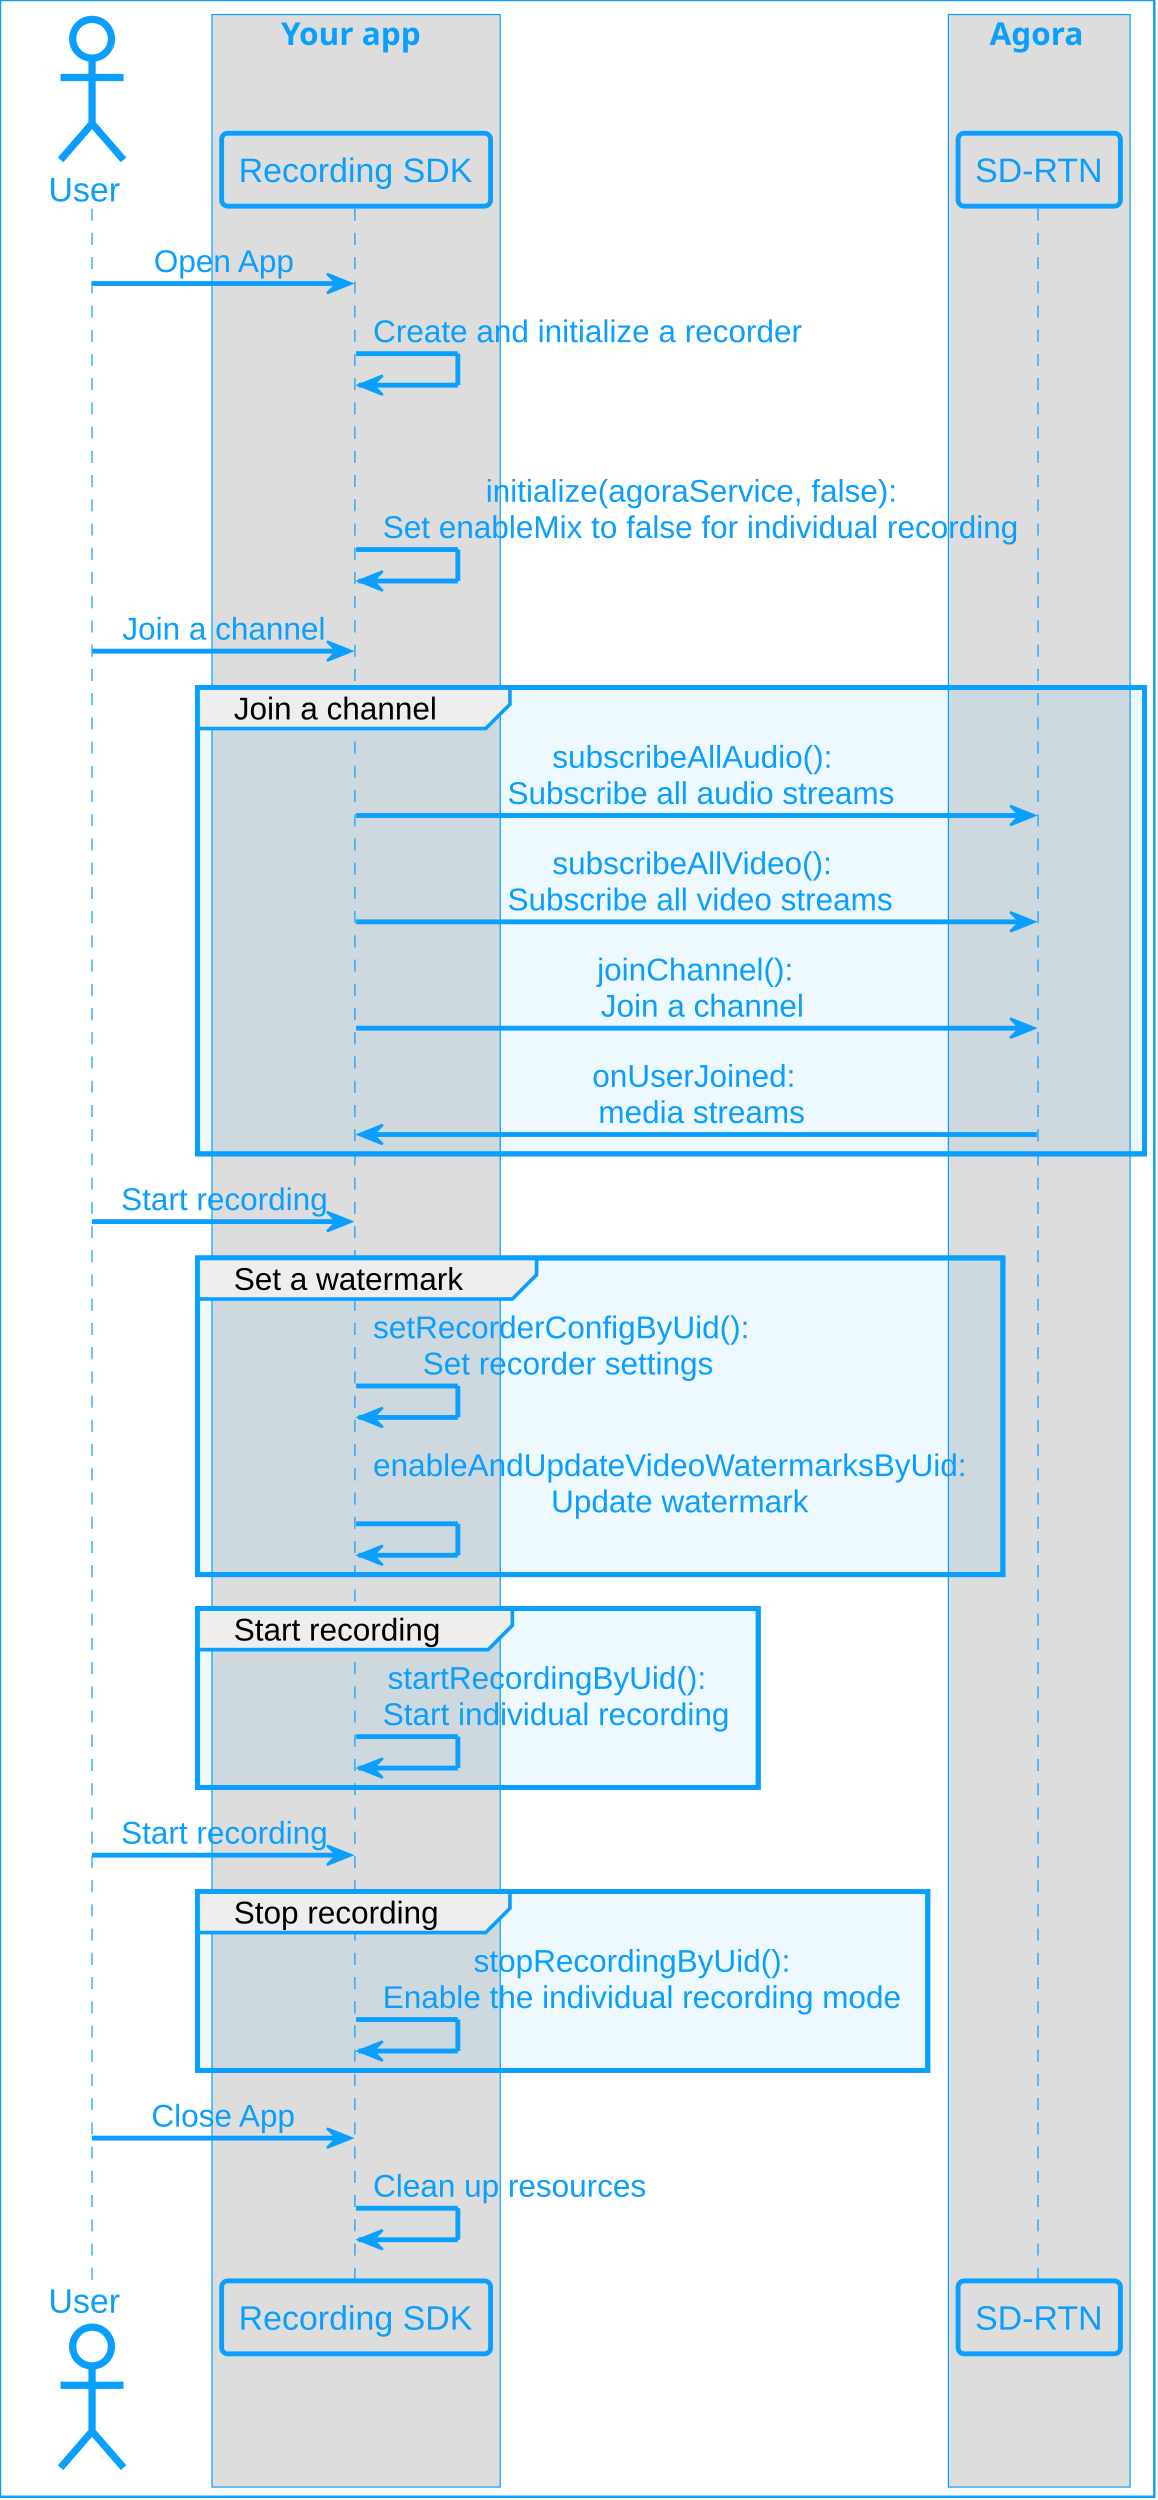
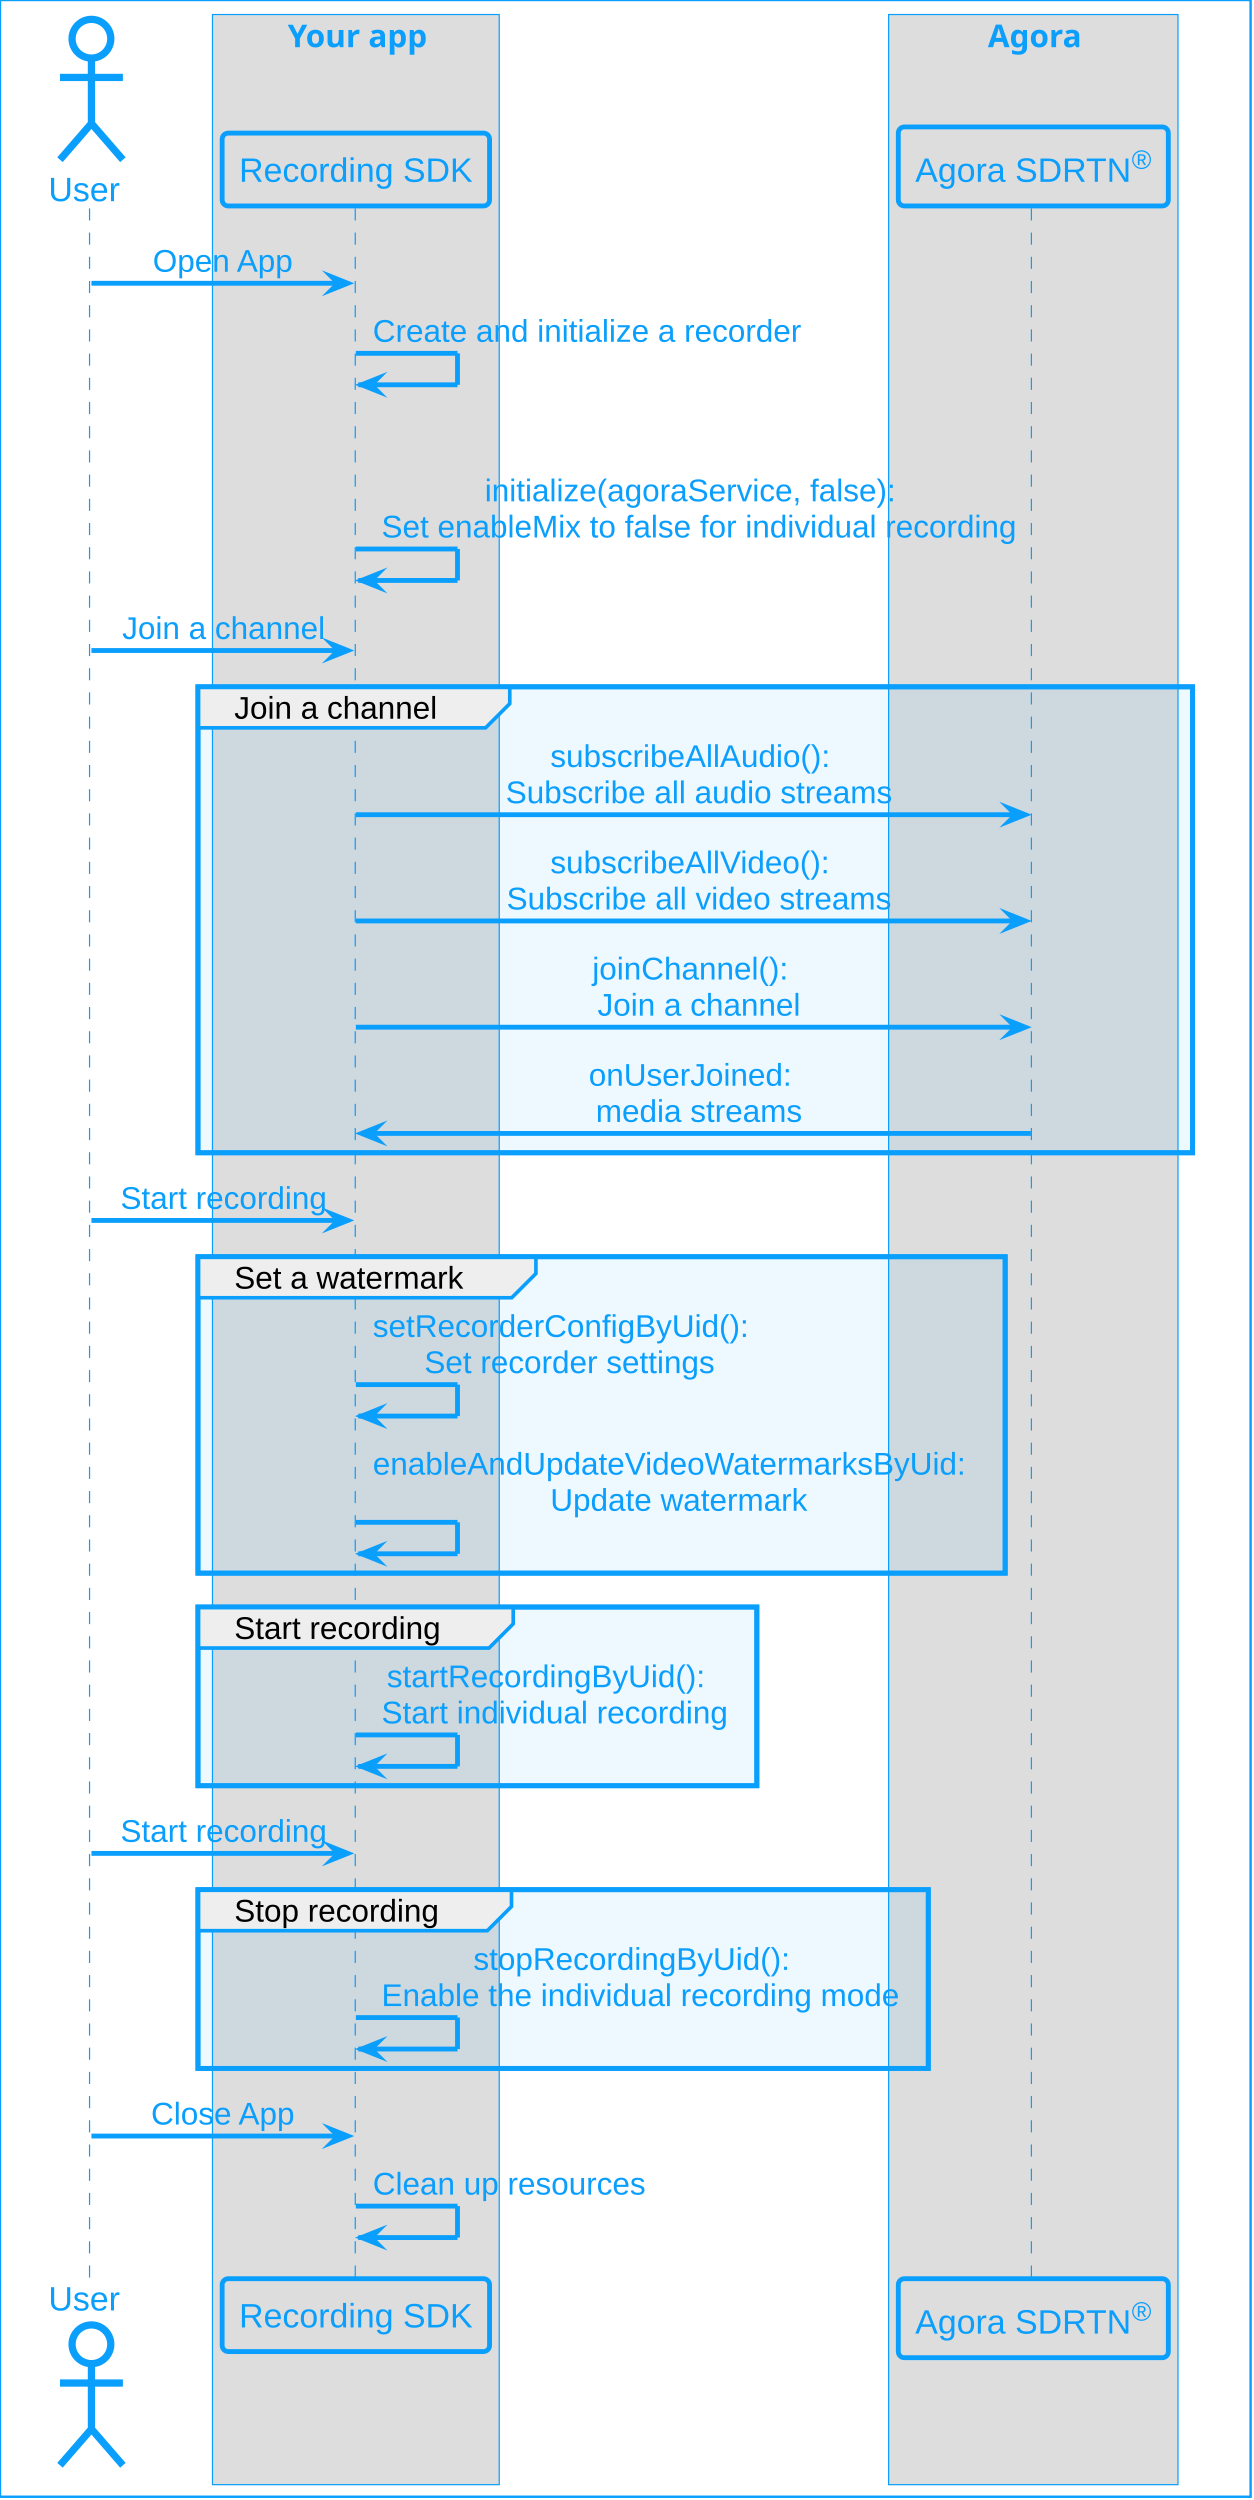
- <svg xmlns="http://www.w3.org/2000/svg" contentStyleType="text/css" height="1032px" preserveAspectRatio="none" style="width:478px;height:1032px;" version="1.1" viewBox="0 0 478 1032" width="478px" zoomAndPan="magnify">
+ <svg xmlns="http://www.w3.org/2000/svg" contentStyleType="text/css" data-diagram-type="SEQUENCE" height="1033px" preserveAspectRatio="none" style="width:518px;height:1033px;" version="1.1" viewBox="0 0 518 1033" width="518px" zoomAndPan="magnify">
  <defs />
  <g>
-     <rect fill="none" height="1030.659" style="stroke:#0A9EFD;stroke-width:1.0;" width="476.5" x="0" y="0" />
-     <rect fill="#999999" fill-opacity="0.333" height="1020.659" style="stroke:#0A9EFD;stroke-width:0.5;" width="119" x="87.5" y="6" />
-     <text fill="#0A9EFD" font-family="sans-serif" font-size="13" font-weight="bold" lengthAdjust="spacing" textLength="62" x="116" y="18.568">Your app</text>
-     <rect fill="#999999" fill-opacity="0.333" height="1020.659" style="stroke:#0A9EFD;stroke-width:0.5;" width="75" x="391.5" y="6" />
-     <text fill="#0A9EFD" font-family="sans-serif" font-size="13" font-weight="bold" lengthAdjust="spacing" textLength="41" x="408.5" y="18.568">Agora</text>
-     <rect fill="#0A9EFD" fill-opacity="0.067" height="192.539" style="stroke:#0A9EFD;stroke-width:2.0;" width="391" x="81.5" y="283.791" />
-     <rect fill="#0A9EFD" fill-opacity="0.067" height="130.744" style="stroke:#0A9EFD;stroke-width:2.0;" width="332.5" x="81.5" y="519.278" />
-     <rect fill="#0A9EFD" fill-opacity="0.067" height="73.846" style="stroke:#0A9EFD;stroke-width:2.0;" width="231.5" x="81.5" y="664.022" />
-     <rect fill="#0A9EFD" fill-opacity="0.067" height="73.846" style="stroke:#0A9EFD;stroke-width:2.0;" width="301.5" x="81.5" y="780.817" />
-     <line style="stroke:#0A9EFD;stroke-width:0.5;stroke-dasharray:5.0,5.0;" x1="38" x2="38" y1="86.099" y2="942.561" />
-     <line style="stroke:#0A9EFD;stroke-width:0.5;stroke-dasharray:5.0,5.0;" x1="146.5" x2="146.5" y1="86.099" y2="942.561" />
-     <line style="stroke:#0A9EFD;stroke-width:0.5;stroke-dasharray:5.0,5.0;" x1="428.5" x2="428.5" y1="86.099" y2="942.561" />
-     <text fill="#0A9EFD" font-family="Arial" font-size="14" lengthAdjust="spacing" textLength="30" x="20" y="83.132">User</text>
-     <ellipse cx="38" cy="16" fill="none" rx="8" ry="8" style="stroke:#0A9EFD;stroke-width:3.0;" />
-     <path d="M38,24 L38,51 M25,32 L51,32 M38,51 L25,66 M38,51 L51,66 " fill="none" style="stroke:#0A9EFD;stroke-width:3.0;" />
-     <text fill="#0A9EFD" font-family="Arial" font-size="14" lengthAdjust="spacing" textLength="30" x="20" y="954.692">User</text>
-     <ellipse cx="38" cy="968.659" fill="none" rx="8" ry="8" style="stroke:#0A9EFD;stroke-width:3.0;" />
-     <path d="M38,976.659 L38,1003.659 M25,984.659 L51,984.659 M38,1003.659 L25,1018.659 M38,1003.659 L51,1018.659 " fill="none" style="stroke:#0A9EFD;stroke-width:3.0;" />
-     <rect fill="none" height="30.099" rx="2.5" ry="2.5" style="stroke:#0A9EFD;stroke-width:2.0;" width="111" x="91.5" y="55" />
-     <text fill="#0A9EFD" font-family="Arial" font-size="14" lengthAdjust="spacing" textLength="97" x="98.5" y="75.132">Recording SDK</text>
-     <rect fill="none" height="30.099" rx="2.5" ry="2.5" style="stroke:#0A9EFD;stroke-width:2.0;" width="111" x="91.5" y="941.561" />
-     <text fill="#0A9EFD" font-family="Arial" font-size="14" lengthAdjust="spacing" textLength="97" x="98.5" y="961.692">Recording SDK</text>
-     <rect fill="none" height="30.099" rx="2.5" ry="2.5" style="stroke:#0A9EFD;stroke-width:2.0;" width="67" x="395.5" y="55" />
-     <text fill="#0A9EFD" font-family="Arial" font-size="14" lengthAdjust="spacing" textLength="53" x="402.5" y="75.132">SD-RTN</text>
-     <rect fill="none" height="30.099" rx="2.5" ry="2.5" style="stroke:#0A9EFD;stroke-width:2.0;" width="67" x="395.5" y="941.561" />
-     <text fill="#0A9EFD" font-family="Arial" font-size="14" lengthAdjust="spacing" textLength="53" x="402.5" y="961.692">SD-RTN</text>
-     <polygon fill="#0A9EFD" points="135,113.047,145,117.047,135,121.047,139,117.047" style="stroke:#0A9EFD;stroke-width:1.0;" />
-     <line style="stroke:#0A9EFD;stroke-width:2.0;" x1="38" x2="141" y1="117.047" y2="117.047" />
-     <text fill="#0A9EFD" font-family="Arial" font-size="13" lengthAdjust="spacing" textLength="58" x="63.5" y="112.293">Open App</text>
-     <line style="stroke:#0A9EFD;stroke-width:2.0;" x1="147" x2="189" y1="145.996" y2="145.996" />
-     <line style="stroke:#0A9EFD;stroke-width:2.0;" x1="189" x2="189" y1="145.996" y2="158.996" />
-     <line style="stroke:#0A9EFD;stroke-width:2.0;" x1="148" x2="189" y1="158.996" y2="158.996" />
-     <polygon fill="#0A9EFD" points="158,154.996,148,158.996,158,162.996,154,158.996" style="stroke:#0A9EFD;stroke-width:1.0;" />
-     <text fill="#0A9EFD" font-family="Arial" font-size="13" lengthAdjust="spacing" textLength="176" x="154" y="141.241">Create and initialize a recorder</text>
-     <line style="stroke:#0A9EFD;stroke-width:2.0;" x1="147" x2="189" y1="226.842" y2="226.842" />
-     <line style="stroke:#0A9EFD;stroke-width:2.0;" x1="189" x2="189" y1="226.842" y2="239.842" />
-     <line style="stroke:#0A9EFD;stroke-width:2.0;" x1="148" x2="189" y1="239.842" y2="239.842" />
-     <polygon fill="#0A9EFD" points="158,235.842,148,239.842,158,243.842,154,239.842" style="stroke:#0A9EFD;stroke-width:1.0;" />
-     <text fill="#0A9EFD" font-family="Arial" font-size="13" lengthAdjust="spacing" textLength="171" x="200.5" y="207.139">initialize(agoraService, false):</text>
-     <text fill="#0A9EFD" font-family="Arial" font-size="13" lengthAdjust="spacing" textLength="264" x="158" y="222.087">Set enableMix to false for individual recording</text>
-     <polygon fill="#0A9EFD" points="135,264.791,145,268.791,135,272.791,139,268.791" style="stroke:#0A9EFD;stroke-width:1.0;" />
-     <line style="stroke:#0A9EFD;stroke-width:2.0;" x1="38" x2="141" y1="268.791" y2="268.791" />
-     <text fill="#0A9EFD" font-family="Arial" font-size="13" lengthAdjust="spacing" textLength="84" x="50.5" y="264.036">Join a channel</text>
-     <path d="M81.5,283.791 L210.5,283.791 L210.5,290.74 L200.5,300.74 L81.5,300.74 L81.5,283.791 " fill="#EEEEEE" style="stroke:#0A9EFD;stroke-width:1.5;" />
-     <rect fill="none" height="192.539" style="stroke:#0A9EFD;stroke-width:2.0;" width="391" x="81.5" y="283.791" />
-     <text fill="#000000" font-family="Arial" font-size="13" lengthAdjust="spacing" textLength="84" x="96.5" y="296.985">Join a channel</text>
-     <polygon fill="#0A9EFD" points="417,332.637,427,336.637,417,340.637,421,336.637" style="stroke:#0A9EFD;stroke-width:1.0;" />
-     <line style="stroke:#0A9EFD;stroke-width:2.0;" x1="147" x2="423" y1="336.637" y2="336.637" />
-     <text fill="#0A9EFD" font-family="Arial" font-size="13" lengthAdjust="spacing" textLength="116" x="228" y="316.934">subscribeAllAudio():</text>
-     <text fill="#0A9EFD" font-family="Arial" font-size="13" lengthAdjust="spacing" textLength="161" x="209.5" y="331.882">Subscribe all audio streams</text>
-     <polygon fill="#0A9EFD" points="417,376.535,427,380.535,417,384.535,421,380.535" style="stroke:#0A9EFD;stroke-width:1.0;" />
-     <line style="stroke:#0A9EFD;stroke-width:2.0;" x1="147" x2="423" y1="380.535" y2="380.535" />
-     <text fill="#0A9EFD" font-family="Arial" font-size="13" lengthAdjust="spacing" textLength="116" x="228" y="360.831">subscribeAllVideo():</text>
-     <text fill="#0A9EFD" font-family="Arial" font-size="13" lengthAdjust="spacing" textLength="161" x="209.5" y="375.78">Subscribe all video streams</text>
-     <polygon fill="#0A9EFD" points="417,420.432,427,424.432,417,428.432,421,424.432" style="stroke:#0A9EFD;stroke-width:1.0;" />
-     <line style="stroke:#0A9EFD;stroke-width:2.0;" x1="147" x2="423" y1="424.432" y2="424.432" />
-     <text fill="#0A9EFD" font-family="Arial" font-size="13" lengthAdjust="spacing" textLength="79" x="246.5" y="404.728">joinChannel():</text>
-     <text fill="#0A9EFD" font-family="Arial" font-size="13" lengthAdjust="spacing" textLength="84" x="248" y="419.677">Join a channel</text>
-     <polygon fill="#0A9EFD" points="158,464.33,148,468.33,158,472.33,154,468.33" style="stroke:#0A9EFD;stroke-width:1.0;" />
-     <line style="stroke:#0A9EFD;stroke-width:2.0;" x1="152" x2="428" y1="468.33" y2="468.33" />
-     <text fill="#0A9EFD" font-family="Arial" font-size="13" lengthAdjust="spacing" textLength="83" x="244.5" y="448.626">onUserJoined:</text>
-     <text fill="#0A9EFD" font-family="Arial" font-size="13" lengthAdjust="spacing" textLength="86" x="247" y="463.575">media streams</text>
-     <polygon fill="#0A9EFD" points="135,500.278,145,504.278,135,508.278,139,504.278" style="stroke:#0A9EFD;stroke-width:1.0;" />
-     <line style="stroke:#0A9EFD;stroke-width:2.0;" x1="38" x2="141" y1="504.278" y2="504.278" />
-     <text fill="#0A9EFD" font-family="Arial" font-size="13" lengthAdjust="spacing" textLength="85" x="50" y="499.523">Start recording</text>
-     <path d="M81.5,519.278 L221.5,519.278 L221.5,526.227 L211.5,536.227 L81.5,536.227 L81.5,519.278 " fill="#EEEEEE" style="stroke:#0A9EFD;stroke-width:1.5;" />
-     <rect fill="none" height="130.744" style="stroke:#0A9EFD;stroke-width:2.0;" width="332.5" x="81.5" y="519.278" />
-     <text fill="#000000" font-family="Arial" font-size="13" lengthAdjust="spacing" textLength="95" x="96.5" y="532.472">Set a watermark</text>
-     <line style="stroke:#0A9EFD;stroke-width:2.0;" x1="147" x2="189" y1="572.125" y2="572.125" />
-     <line style="stroke:#0A9EFD;stroke-width:2.0;" x1="189" x2="189" y1="572.125" y2="585.125" />
-     <line style="stroke:#0A9EFD;stroke-width:2.0;" x1="148" x2="189" y1="585.125" y2="585.125" />
-     <polygon fill="#0A9EFD" points="158,581.125,148,585.125,158,589.125,154,585.125" style="stroke:#0A9EFD;stroke-width:1.0;" />
-     <text fill="#0A9EFD" font-family="Arial" font-size="13" lengthAdjust="spacing" textLength="154" x="154" y="552.421">setRecorderConfigByUid():</text>
-     <text fill="#0A9EFD" font-family="Arial" font-size="13" lengthAdjust="spacing" textLength="121" x="174.5" y="567.37">Set recorder settings</text>
-     <line style="stroke:#0A9EFD;stroke-width:2.0;" x1="147" x2="189" y1="629.022" y2="629.022" />
-     <line style="stroke:#0A9EFD;stroke-width:2.0;" x1="189" x2="189" y1="629.022" y2="642.022" />
-     <line style="stroke:#0A9EFD;stroke-width:2.0;" x1="148" x2="189" y1="642.022" y2="642.022" />
-     <polygon fill="#0A9EFD" points="158,638.022,148,642.022,158,646.022,154,642.022" style="stroke:#0A9EFD;stroke-width:1.0;" />
-     <text fill="#0A9EFD" font-family="Arial" font-size="13" lengthAdjust="spacing" textLength="244" x="154" y="609.318">enableAndUpdateVideoWatermarksByUid:</text>
-     <text fill="#0A9EFD" font-family="Arial" font-size="13" lengthAdjust="spacing" textLength="105" x="227.5" y="624.267">Update watermark</text>
-     <path d="M81.5,664.022 L211.5,664.022 L211.5,670.971 L201.5,680.971 L81.5,680.971 L81.5,664.022 " fill="#EEEEEE" style="stroke:#0A9EFD;stroke-width:1.5;" />
-     <rect fill="none" height="73.846" style="stroke:#0A9EFD;stroke-width:2.0;" width="231.5" x="81.5" y="664.022" />
-     <text fill="#000000" font-family="Arial" font-size="13" lengthAdjust="spacing" textLength="85" x="96.5" y="677.216">Start recording</text>
-     <line style="stroke:#0A9EFD;stroke-width:2.0;" x1="147" x2="189" y1="716.868" y2="716.868" />
-     <line style="stroke:#0A9EFD;stroke-width:2.0;" x1="189" x2="189" y1="716.868" y2="729.868" />
-     <line style="stroke:#0A9EFD;stroke-width:2.0;" x1="148" x2="189" y1="729.868" y2="729.868" />
-     <polygon fill="#0A9EFD" points="158,725.868,148,729.868,158,733.868,154,729.868" style="stroke:#0A9EFD;stroke-width:1.0;" />
-     <text fill="#0A9EFD" font-family="Arial" font-size="13" lengthAdjust="spacing" textLength="131" x="160" y="697.165">startRecordingByUid():</text>
-     <text fill="#0A9EFD" font-family="Arial" font-size="13" lengthAdjust="spacing" textLength="143" x="158" y="712.113">Start individual recording</text>
-     <polygon fill="#0A9EFD" points="135,761.817,145,765.817,135,769.817,139,765.817" style="stroke:#0A9EFD;stroke-width:1.0;" />
-     <line style="stroke:#0A9EFD;stroke-width:2.0;" x1="38" x2="141" y1="765.817" y2="765.817" />
-     <text fill="#0A9EFD" font-family="Arial" font-size="13" lengthAdjust="spacing" textLength="85" x="50" y="761.062">Start recording</text>
-     <path d="M81.5,780.817 L210.5,780.817 L210.5,787.766 L200.5,797.766 L81.5,797.766 L81.5,780.817 " fill="#EEEEEE" style="stroke:#0A9EFD;stroke-width:1.5;" />
-     <rect fill="none" height="73.846" style="stroke:#0A9EFD;stroke-width:2.0;" width="301.5" x="81.5" y="780.817" />
-     <text fill="#000000" font-family="Arial" font-size="13" lengthAdjust="spacing" textLength="84" x="96.5" y="794.011">Stop recording</text>
-     <line style="stroke:#0A9EFD;stroke-width:2.0;" x1="147" x2="189" y1="833.663" y2="833.663" />
-     <line style="stroke:#0A9EFD;stroke-width:2.0;" x1="189" x2="189" y1="833.663" y2="846.663" />
-     <line style="stroke:#0A9EFD;stroke-width:2.0;" x1="148" x2="189" y1="846.663" y2="846.663" />
-     <polygon fill="#0A9EFD" points="158,842.663,148,846.663,158,850.663,154,846.663" style="stroke:#0A9EFD;stroke-width:1.0;" />
-     <text fill="#0A9EFD" font-family="Arial" font-size="13" lengthAdjust="spacing" textLength="130" x="195.5" y="813.96">stopRecordingByUid():</text>
-     <text fill="#0A9EFD" font-family="Arial" font-size="13" lengthAdjust="spacing" textLength="213" x="158" y="828.908">Enable the individual recording mode</text>
-     <polygon fill="#0A9EFD" points="135,878.612,145,882.612,135,886.612,139,882.612" style="stroke:#0A9EFD;stroke-width:1.0;" />
-     <line style="stroke:#0A9EFD;stroke-width:2.0;" x1="38" x2="141" y1="882.612" y2="882.612" />
-     <text fill="#0A9EFD" font-family="Arial" font-size="13" lengthAdjust="spacing" textLength="60" x="62.5" y="877.857">Close App</text>
-     <line style="stroke:#0A9EFD;stroke-width:2.0;" x1="147" x2="189" y1="911.561" y2="911.561" />
-     <line style="stroke:#0A9EFD;stroke-width:2.0;" x1="189" x2="189" y1="911.561" y2="924.561" />
-     <line style="stroke:#0A9EFD;stroke-width:2.0;" x1="148" x2="189" y1="924.561" y2="924.561" />
-     <polygon fill="#0A9EFD" points="158,920.561,148,924.561,158,928.561,154,924.561" style="stroke:#0A9EFD;stroke-width:1.0;" />
-     <text fill="#0A9EFD" font-family="Arial" font-size="13" lengthAdjust="spacing" textLength="112" x="154" y="906.806">Clean up resources</text>
+     <rect fill="none" height="1031.659" style="stroke:#0A9EFD;stroke-width:1;" width="516.75" x="0" y="0" />
+     <rect fill="#999999" fill-opacity="0.333" height="1020.659" style="stroke:#0A9EFD;stroke-width:0.5;" width="118.489" x="87.796" y="6" />
+     <text fill="#0A9EFD" font-family="sans-serif" font-size="13" font-weight="700" lengthAdjust="spacing" textLength="56.335" x="118.873" y="19.495">Your app</text>
+     <rect fill="#999999" fill-opacity="0.333" height="1020.659" style="stroke:#0A9EFD;stroke-width:0.5;" width="119.574" x="367.176" y="6" />
+     <text fill="#0A9EFD" font-family="sans-serif" font-size="13" font-weight="700" lengthAdjust="spacing" textLength="37.559" x="408.184" y="19.495">Agora</text>
+     <rect fill="#0A9EFD" fill-opacity="0.067" height="192.539" style="stroke:#0A9EFD;stroke-width:2;" width="410.954" x="81.796" y="283.791" />
+     <rect fill="#0A9EFD" fill-opacity="0.067" height="130.744" style="stroke:#0A9EFD;stroke-width:2;" width="333.543" x="81.796" y="519.278" />
+     <rect fill="#0A9EFD" fill-opacity="0.067" height="73.846" style="stroke:#0A9EFD;stroke-width:2;" width="230.933" x="81.796" y="664.022" />
+     <rect fill="#0A9EFD" fill-opacity="0.067" height="73.846" style="stroke:#0A9EFD;stroke-width:2;" width="301.772" x="81.796" y="780.817" />
+     <g class="participant-lifeline" data-entity-uid="part1" data-qualified-name="USR" data-source-line="3" id="part1-lifeline">
+       <g>
+         <rect fill="#000000" fill-opacity="0" height="856.462" width="8" x="33.779" y="86.099" />
+         <line style="stroke:#0A9EFD;stroke-width:0.5;stroke-dasharray:5,5;" x1="37" x2="37" y1="86.099" y2="942.561" />
+       </g>
+     </g>
+     <g class="participant-lifeline" data-entity-uid="part2" data-qualified-name="APP" data-source-line="6" id="part2-lifeline">
+       <g>
+         <rect fill="#000000" fill-opacity="0" height="856.462" width="8" x="143.041" y="86.099" />
+         <line style="stroke:#0A9EFD;stroke-width:0.5;stroke-dasharray:5,5;" x1="146.796" x2="146.796" y1="86.099" y2="942.561" />
+       </g>
+     </g>
+     <g class="participant-lifeline" data-entity-uid="part3" data-qualified-name="API" data-source-line="10" id="part3-lifeline">
+       <g>
+         <rect fill="#000000" fill-opacity="0" height="856.462" width="8" x="422.963" y="86.099" />
+         <line style="stroke:#0A9EFD;stroke-width:0.5;stroke-dasharray:5,5;" x1="426.176" x2="426.176" y1="86.099" y2="942.561" />
+       </g>
+     </g>
+     <g class="participant participant-head" data-entity-uid="part1" data-qualified-name="USR" data-source-line="3" id="part1-head">
+       <text fill="#0A9EFD" font-family="Arial" font-size="14" lengthAdjust="spacing" textLength="29.559" x="20" y="83.132">User</text>
+       <ellipse cx="37.779" cy="16" fill="none" rx="8" ry="8" style="stroke:#0A9EFD;stroke-width:3;" />
+       <path d="M37.779,24 L37.779,51 M24.779,32 L50.779,32 M37.779,51 L24.779,66 M37.779,51 L50.779,66" fill="none" style="stroke:#0A9EFD;stroke-width:3;" />
+     </g>
+     <g class="participant participant-tail" data-entity-uid="part1" data-qualified-name="USR" data-source-line="3" id="part1-tail">
+       <text fill="#0A9EFD" font-family="Arial" font-size="14" lengthAdjust="spacing" textLength="29.559" x="20" y="954.692">User</text>
+       <ellipse cx="37.779" cy="968.659" fill="none" rx="8" ry="8" style="stroke:#0A9EFD;stroke-width:3;" />
+       <path d="M37.779,976.659 L37.779,1003.659 M24.779,984.659 L50.779,984.659 M37.779,1003.659 L24.779,1018.659 M37.779,1003.659 L50.779,1018.659" fill="none" style="stroke:#0A9EFD;stroke-width:3;" />
+     </g>
+     <g class="participant participant-head" data-entity-uid="part2" data-qualified-name="APP" data-source-line="6" id="part2-head">
+       <rect fill="none" height="30.099" rx="2.5" ry="2.5" style="stroke:#0A9EFD;stroke-width:2;" width="110.489" x="91.796" y="55" />
+       <text fill="#0A9EFD" font-family="Arial" font-size="14" lengthAdjust="spacing" textLength="96.489" x="98.796" y="75.132">Recording SDK</text>
+     </g>
+     <g class="participant participant-tail" data-entity-uid="part2" data-qualified-name="APP" data-source-line="6" id="part2-tail">
+       <rect fill="none" height="30.099" rx="2.5" ry="2.5" style="stroke:#0A9EFD;stroke-width:2;" width="110.489" x="91.796" y="941.561" />
+       <text fill="#0A9EFD" font-family="Arial" font-size="14" lengthAdjust="spacing" textLength="96.489" x="98.796" y="961.692">Recording SDK</text>
+     </g>
+     <g class="participant participant-head" data-entity-uid="part3" data-qualified-name="API" data-source-line="10" id="part3-head">
+       <rect fill="none" height="32.649" rx="2.5" ry="2.5" style="stroke:#0A9EFD;stroke-width:2;" width="111.574" x="371.176" y="52.45" />
+       <text fill="#0A9EFD" font-family="Arial" font-size="14" lengthAdjust="spacing" textLength="89.469" x="378.176" y="75.132">Agora SDRTN</text>
+       <text fill="#0A9EFD" font-family="Arial" font-size="11" lengthAdjust="spacing" textLength="8.105" x="467.645" y="69.768">®</text>
+     </g>
+     <g class="participant participant-tail" data-entity-uid="part3" data-qualified-name="API" data-source-line="10" id="part3-tail">
+       <rect fill="none" height="32.649" rx="2.5" ry="2.5" style="stroke:#0A9EFD;stroke-width:2;" width="111.574" x="371.176" y="941.561" />
+       <text fill="#0A9EFD" font-family="Arial" font-size="14" lengthAdjust="spacing" textLength="89.469" x="378.176" y="964.243">Agora SDRTN</text>
+       <text fill="#0A9EFD" font-family="Arial" font-size="11" lengthAdjust="spacing" textLength="8.105" x="467.645" y="958.878">®</text>
+     </g>
+     <g class="message" data-entity-1="part1" data-entity-2="part2" data-source-line="13" id="msg1">
+       <polygon fill="#0A9EFD" points="135.041,113.047,145.041,117.047,135.041,121.047,139.041,117.047" style="stroke:#0A9EFD;stroke-width:1;stroke-linejoin:miter;stroke-miterlimit:10;" />
+       <line style="stroke:#0A9EFD;stroke-width:2;" x1="37.779" x2="141.041" y1="117.047" y2="117.047" />
+       <text fill="#0A9EFD" font-family="Arial" font-size="13" lengthAdjust="spacing" textLength="58.544" x="63.138" y="112.293">Open App</text>
+     </g>
+     <g class="message" data-entity-1="part2" data-entity-2="part2" data-source-line="14" id="msg2">
+       <line style="stroke:#0A9EFD;stroke-width:2;" x1="147.041" x2="189.041" y1="145.996" y2="145.996" />
+       <line style="stroke:#0A9EFD;stroke-width:2;" x1="189.041" x2="189.041" y1="145.996" y2="158.996" />
+       <line style="stroke:#0A9EFD;stroke-width:2;" x1="148.041" x2="189.041" y1="158.996" y2="158.996" />
+       <polygon fill="#0A9EFD" points="158.041,154.996,148.041,158.996,158.041,162.996,154.041,158.996" style="stroke:#0A9EFD;stroke-width:1;stroke-linejoin:miter;stroke-miterlimit:10;" />
+       <text fill="#0A9EFD" font-family="Arial" font-size="13" lengthAdjust="spacing" textLength="177.036" x="154.041" y="141.241">Create and initialize a recorder</text>
+     </g>
+     <g class="message" data-entity-1="part2" data-entity-2="part2" data-source-line="17" id="msg3">
+       <line style="stroke:#0A9EFD;stroke-width:2;" x1="147.041" x2="189.041" y1="226.842" y2="226.842" />
+       <line style="stroke:#0A9EFD;stroke-width:2;" x1="189.041" x2="189.041" y1="226.842" y2="239.842" />
+       <line style="stroke:#0A9EFD;stroke-width:2;" x1="148.041" x2="189.041" y1="239.842" y2="239.842" />
+       <polygon fill="#0A9EFD" points="158.041,235.842,148.041,239.842,158.041,243.842,154.041,239.842" style="stroke:#0A9EFD;stroke-width:1;stroke-linejoin:miter;stroke-miterlimit:10;" />
+       <text fill="#0A9EFD" font-family="Arial" font-size="13" lengthAdjust="spacing" textLength="169.793" x="200.3" y="207.139">initialize(agoraService, false):</text>
+       <text fill="#0A9EFD" font-family="Arial" font-size="13" lengthAdjust="spacing" textLength="262.31" x="157.653" y="222.087">Set enableMix to false for individual recording</text>
+     </g>
+     <g class="message" data-entity-1="part1" data-entity-2="part2" data-source-line="18" id="msg4">
+       <polygon fill="#0A9EFD" points="135.041,264.791,145.041,268.791,135.041,272.791,139.041,268.791" style="stroke:#0A9EFD;stroke-width:1;stroke-linejoin:miter;stroke-miterlimit:10;" />
+       <line style="stroke:#0A9EFD;stroke-width:2;" x1="37.779" x2="141.041" y1="268.791" y2="268.791" />
+       <text fill="#0A9EFD" font-family="Arial" font-size="13" lengthAdjust="spacing" textLength="83.84" x="50.49" y="264.036">Join a channel</text>
+     </g>
+     <path d="M81.796,283.791 L210.636,283.791 L210.636,290.74 L200.636,300.74 L81.796,300.74 L81.796,283.791" fill="#EEEEEE" style="stroke:#0A9EFD;stroke-width:1.5;" />
+     <rect fill="none" height="192.539" style="stroke:#0A9EFD;stroke-width:2;" width="410.954" x="81.796" y="283.791" />
+     <text fill="#000000" font-family="Arial" font-size="13" lengthAdjust="spacing" textLength="83.84" x="96.796" y="296.985">Join a channel</text>
+     <g class="message" data-entity-1="part2" data-entity-2="part3" data-source-line="21" id="msg5">
+       <polygon fill="#0A9EFD" points="414.963,332.637,424.963,336.637,414.963,340.637,418.963,336.637" style="stroke:#0A9EFD;stroke-width:1;stroke-linejoin:miter;stroke-miterlimit:10;" />
+       <line style="stroke:#0A9EFD;stroke-width:2;" x1="147.041" x2="420.963" y1="336.637" y2="336.637" />
+       <text fill="#0A9EFD" font-family="Arial" font-size="13" lengthAdjust="spacing" textLength="115.603" x="227.394" y="316.934">subscribeAllAudio():</text>
+       <text fill="#0A9EFD" font-family="Arial" font-size="13" lengthAdjust="spacing" textLength="159.688" x="208.964" y="331.882">Subscribe all audio streams</text>
+     </g>
+     <g class="message" data-entity-1="part2" data-entity-2="part3" data-source-line="22" id="msg6">
+       <polygon fill="#0A9EFD" points="414.963,376.535,424.963,380.535,414.963,384.535,418.963,380.535" style="stroke:#0A9EFD;stroke-width:1;stroke-linejoin:miter;stroke-miterlimit:10;" />
+       <line style="stroke:#0A9EFD;stroke-width:2;" x1="147.041" x2="420.963" y1="380.535" y2="380.535" />
+       <text fill="#0A9EFD" font-family="Arial" font-size="13" lengthAdjust="spacing" textLength="115.603" x="227.394" y="360.831">subscribeAllVideo():</text>
+       <text fill="#0A9EFD" font-family="Arial" font-size="13" lengthAdjust="spacing" textLength="158.958" x="209.329" y="375.78">Subscribe all video streams</text>
+     </g>
+     <g class="message" data-entity-1="part2" data-entity-2="part3" data-source-line="23" id="msg7">
+       <polygon fill="#0A9EFD" points="414.963,420.432,424.963,424.432,414.963,428.432,418.963,424.432" style="stroke:#0A9EFD;stroke-width:1;stroke-linejoin:miter;stroke-miterlimit:10;" />
+       <line style="stroke:#0A9EFD;stroke-width:2;" x1="147.041" x2="420.963" y1="424.432" y2="424.432" />
+       <text fill="#0A9EFD" font-family="Arial" font-size="13" lengthAdjust="spacing" textLength="80.933" x="244.73" y="404.728">joinChannel():</text>
+       <text fill="#0A9EFD" font-family="Arial" font-size="13" lengthAdjust="spacing" textLength="83.84" x="246.888" y="419.677">Join a channel</text>
+     </g>
+     <g class="message" data-entity-1="part3" data-entity-2="part2" data-source-line="24" id="msg8">
+       <polygon fill="#0A9EFD" points="158.041,464.33,148.041,468.33,158.041,472.33,154.041,468.33" style="stroke:#0A9EFD;stroke-width:1;stroke-linejoin:miter;stroke-miterlimit:10;" />
+       <line style="stroke:#0A9EFD;stroke-width:2;" x1="152.041" x2="425.963" y1="468.33" y2="468.33" />
+       <text fill="#0A9EFD" font-family="Arial" font-size="13" lengthAdjust="spacing" textLength="83.827" x="243.283" y="448.626">onUserJoined:</text>
+       <text fill="#0A9EFD" font-family="Arial" font-size="13" lengthAdjust="spacing" textLength="85.249" x="246.184" y="463.575">media streams</text>
+     </g>
+     <g class="message" data-entity-1="part1" data-entity-2="part2" data-source-line="27" id="msg9">
+       <polygon fill="#0A9EFD" points="135.041,500.278,145.041,504.278,135.041,508.278,139.041,504.278" style="stroke:#0A9EFD;stroke-width:1;stroke-linejoin:miter;stroke-miterlimit:10;" />
+       <line style="stroke:#0A9EFD;stroke-width:2;" x1="37.779" x2="141.041" y1="504.278" y2="504.278" />
+       <text fill="#0A9EFD" font-family="Arial" font-size="13" lengthAdjust="spacing" textLength="85.262" x="49.779" y="499.523">Start recording</text>
+     </g>
+     <path d="M81.796,519.278 L221.44,519.278 L221.44,526.227 L211.44,536.227 L81.796,536.227 L81.796,519.278" fill="#EEEEEE" style="stroke:#0A9EFD;stroke-width:1.5;" />
+     <rect fill="none" height="130.744" style="stroke:#0A9EFD;stroke-width:2;" width="333.543" x="81.796" y="519.278" />
+     <text fill="#000000" font-family="Arial" font-size="13" lengthAdjust="spacing" textLength="94.644" x="96.796" y="532.472">Set a watermark</text>
+     <g class="message" data-entity-1="part2" data-entity-2="part2" data-source-line="30" id="msg10">
+       <line style="stroke:#0A9EFD;stroke-width:2;" x1="147.041" x2="189.041" y1="572.125" y2="572.125" />
+       <line style="stroke:#0A9EFD;stroke-width:2;" x1="189.041" x2="189.041" y1="572.125" y2="585.125" />
+       <line style="stroke:#0A9EFD;stroke-width:2;" x1="148.041" x2="189.041" y1="585.125" y2="585.125" />
+       <polygon fill="#0A9EFD" points="158.041,581.125,148.041,585.125,158.041,589.125,154.041,585.125" style="stroke:#0A9EFD;stroke-width:1;stroke-linejoin:miter;stroke-miterlimit:10;" />
+       <text fill="#0A9EFD" font-family="Arial" font-size="13" lengthAdjust="spacing" textLength="155.333" x="154.041" y="552.421">setRecorderConfigByUid():</text>
+       <text fill="#0A9EFD" font-family="Arial" font-size="13" lengthAdjust="spacing" textLength="119.945" x="175.347" y="567.37">Set recorder settings</text>
+     </g>
+     <g class="message" data-entity-1="part2" data-entity-2="part2" data-source-line="31" id="msg11">
+       <line style="stroke:#0A9EFD;stroke-width:2;" x1="147.041" x2="189.041" y1="629.022" y2="629.022" />
+       <line style="stroke:#0A9EFD;stroke-width:2;" x1="189.041" x2="189.041" y1="629.022" y2="642.022" />
+       <line style="stroke:#0A9EFD;stroke-width:2;" x1="148.041" x2="189.041" y1="642.022" y2="642.022" />
+       <polygon fill="#0A9EFD" points="158.041,638.022,148.041,642.022,158.041,646.022,154.041,642.022" style="stroke:#0A9EFD;stroke-width:1;stroke-linejoin:miter;stroke-miterlimit:10;" />
+       <text fill="#0A9EFD" font-family="Arial" font-size="13" lengthAdjust="spacing" textLength="245.686" x="154.041" y="609.318">enableAndUpdateVideoWatermarksByUid:</text>
+       <text fill="#0A9EFD" font-family="Arial" font-size="13" lengthAdjust="spacing" textLength="106.209" x="227.391" y="624.267">Update watermark</text>
+     </g>
+     <path d="M81.796,664.022 L212.058,664.022 L212.058,670.971 L202.058,680.971 L81.796,680.971 L81.796,664.022" fill="#EEEEEE" style="stroke:#0A9EFD;stroke-width:1.5;" />
+     <rect fill="none" height="73.846" style="stroke:#0A9EFD;stroke-width:2;" width="230.933" x="81.796" y="664.022" />
+     <text fill="#000000" font-family="Arial" font-size="13" lengthAdjust="spacing" textLength="85.262" x="96.796" y="677.216">Start recording</text>
+     <g class="message" data-entity-1="part2" data-entity-2="part2" data-source-line="35" id="msg12">
+       <line style="stroke:#0A9EFD;stroke-width:2;" x1="147.041" x2="189.041" y1="716.868" y2="716.868" />
+       <line style="stroke:#0A9EFD;stroke-width:2;" x1="189.041" x2="189.041" y1="716.868" y2="729.868" />
+       <line style="stroke:#0A9EFD;stroke-width:2;" x1="148.041" x2="189.041" y1="729.868" y2="729.868" />
+       <polygon fill="#0A9EFD" points="158.041,725.868,148.041,729.868,158.041,733.868,154.041,729.868" style="stroke:#0A9EFD;stroke-width:1;stroke-linejoin:miter;stroke-miterlimit:10;" />
+       <text fill="#0A9EFD" font-family="Arial" font-size="13" lengthAdjust="spacing" textLength="131.485" x="159.836" y="697.165">startRecordingByUid():</text>
+       <text fill="#0A9EFD" font-family="Arial" font-size="13" lengthAdjust="spacing" textLength="143.076" x="157.653" y="712.113">Start individual recording</text>
+     </g>
+     <g class="message" data-entity-1="part1" data-entity-2="part2" data-source-line="38" id="msg13">
+       <polygon fill="#0A9EFD" points="135.041,761.817,145.041,765.817,135.041,769.817,139.041,765.817" style="stroke:#0A9EFD;stroke-width:1;stroke-linejoin:miter;stroke-miterlimit:10;" />
+       <line style="stroke:#0A9EFD;stroke-width:2;" x1="37.779" x2="141.041" y1="765.817" y2="765.817" />
+       <text fill="#0A9EFD" font-family="Arial" font-size="13" lengthAdjust="spacing" textLength="85.262" x="49.779" y="761.062">Start recording</text>
+     </g>
+     <path d="M81.796,780.817 L211.347,780.817 L211.347,787.766 L201.347,797.766 L81.796,797.766 L81.796,780.817" fill="#EEEEEE" style="stroke:#0A9EFD;stroke-width:1.5;" />
+     <rect fill="none" height="73.846" style="stroke:#0A9EFD;stroke-width:2;" width="301.772" x="81.796" y="780.817" />
+     <text fill="#000000" font-family="Arial" font-size="13" lengthAdjust="spacing" textLength="84.551" x="96.796" y="794.011">Stop recording</text>
+     <g class="message" data-entity-1="part2" data-entity-2="part2" data-source-line="41" id="msg14">
+       <line style="stroke:#0A9EFD;stroke-width:2;" x1="147.041" x2="189.041" y1="833.663" y2="833.663" />
+       <line style="stroke:#0A9EFD;stroke-width:2;" x1="189.041" x2="189.041" y1="833.663" y2="846.663" />
+       <line style="stroke:#0A9EFD;stroke-width:2;" x1="148.041" x2="189.041" y1="846.663" y2="846.663" />
+       <polygon fill="#0A9EFD" points="158.041,842.663,148.041,846.663,158.041,850.663,154.041,846.663" style="stroke:#0A9EFD;stroke-width:1;stroke-linejoin:miter;stroke-miterlimit:10;" />
+       <text fill="#0A9EFD" font-family="Arial" font-size="13" lengthAdjust="spacing" textLength="130.774" x="195.612" y="813.96">stopRecordingByUid():</text>
+       <text fill="#0A9EFD" font-family="Arial" font-size="13" lengthAdjust="spacing" textLength="213.916" x="157.653" y="828.908">Enable the individual recording mode</text>
+     </g>
+     <g class="message" data-entity-1="part1" data-entity-2="part2" data-source-line="44" id="msg15">
+       <polygon fill="#0A9EFD" points="135.041,878.612,145.041,882.612,135.041,886.612,139.041,882.612" style="stroke:#0A9EFD;stroke-width:1;stroke-linejoin:miter;stroke-miterlimit:10;" />
+       <line style="stroke:#0A9EFD;stroke-width:2;" x1="37.779" x2="141.041" y1="882.612" y2="882.612" />
+       <text fill="#0A9EFD" font-family="Arial" font-size="13" lengthAdjust="spacing" textLength="59.979" x="62.421" y="877.857">Close App</text>
+     </g>
+     <g class="message" data-entity-1="part2" data-entity-2="part2" data-source-line="45" id="msg16">
+       <line style="stroke:#0A9EFD;stroke-width:2;" x1="147.041" x2="189.041" y1="911.561" y2="911.561" />
+       <line style="stroke:#0A9EFD;stroke-width:2;" x1="189.041" x2="189.041" y1="911.561" y2="924.561" />
+       <line style="stroke:#0A9EFD;stroke-width:2;" x1="148.041" x2="189.041" y1="924.561" y2="924.561" />
+       <polygon fill="#0A9EFD" points="158.041,920.561,148.041,924.561,158.041,928.561,154.041,924.561" style="stroke:#0A9EFD;stroke-width:1;stroke-linejoin:miter;stroke-miterlimit:10;" />
+       <text fill="#0A9EFD" font-family="Arial" font-size="13" lengthAdjust="spacing" textLength="112.728" x="154.041" y="906.806">Clean up resources</text>
+     </g>
  </g>
</svg>
